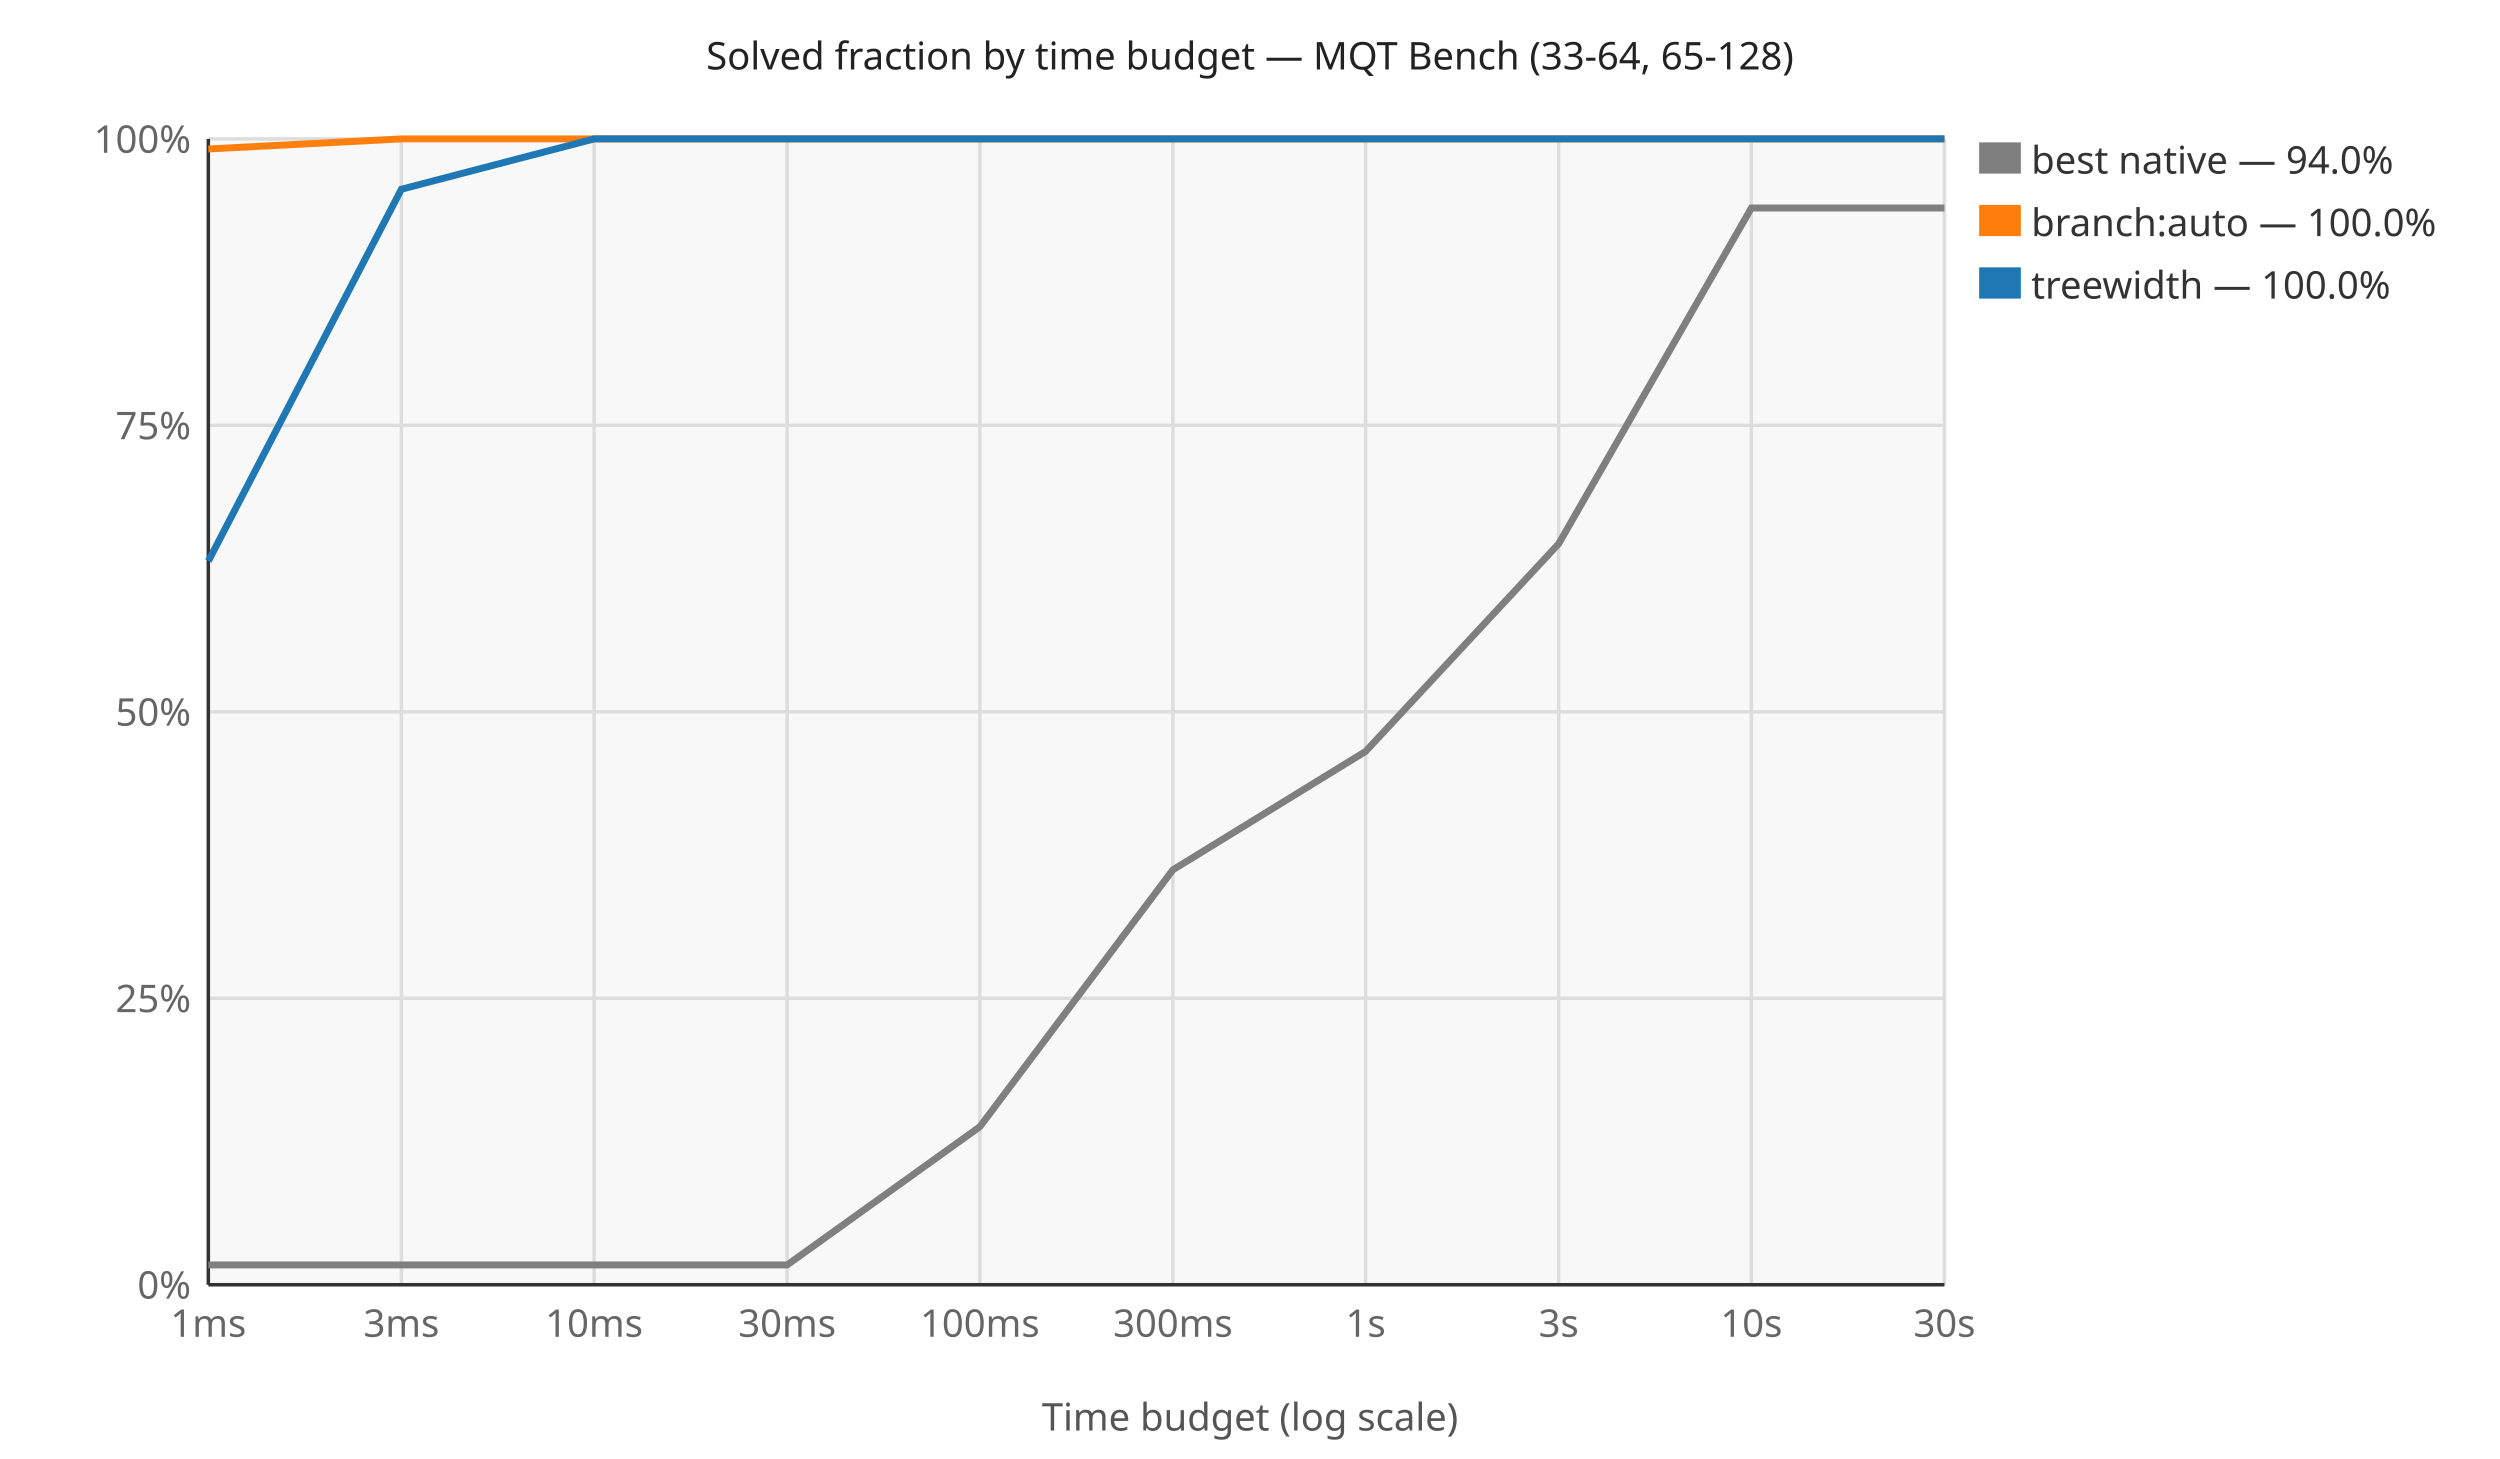
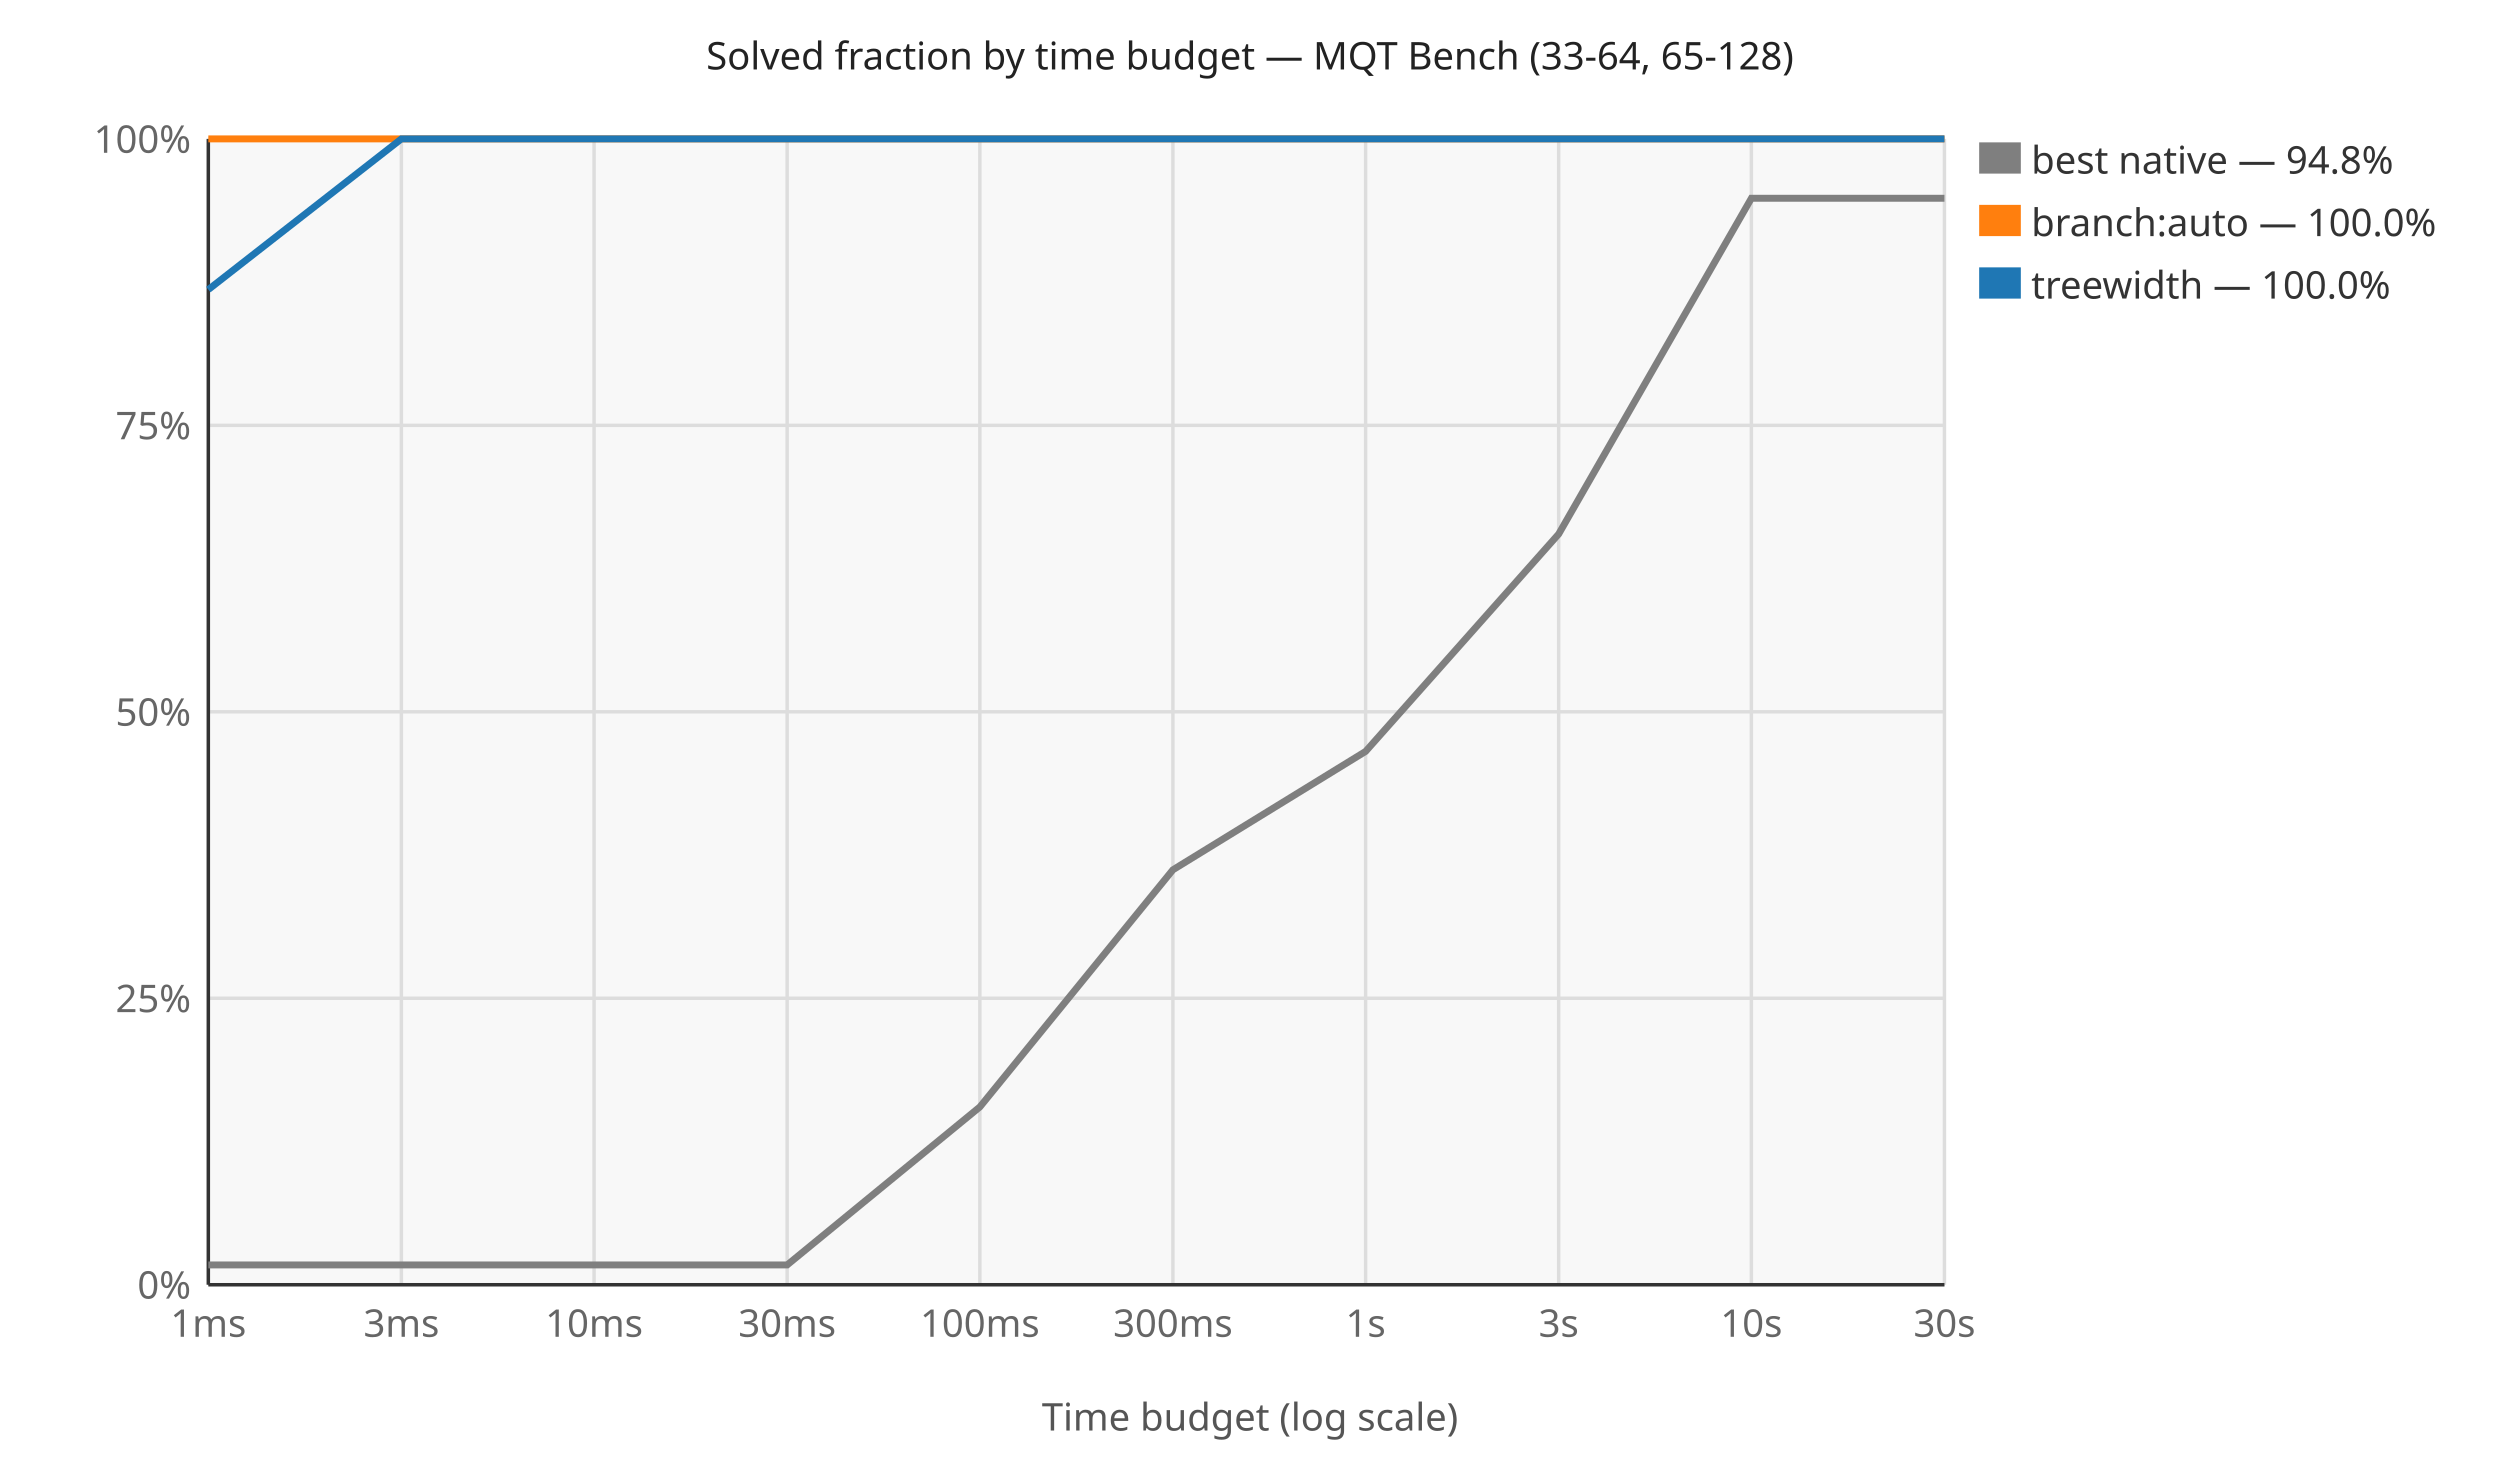
<svg xmlns="http://www.w3.org/2000/svg" width="720" height="420" viewBox="0 0 720 420">
  <style>text{font-family:sans-serif;font-size:11px;}</style>
  <rect x="60.0" y="40.0" width="500.0" height="330.0" fill="#f8f8f8" opacity="1.00" />
  <line x1="60.0" y1="370.0" x2="560.0" y2="370.0" stroke="#ddd" stroke-width="1.0" />
  <text x="55.0" y="374.0" text-anchor="end" fill="#666" font-size="10">0%</text>
  <line x1="60.0" y1="287.5" x2="560.0" y2="287.5" stroke="#ddd" stroke-width="1.0" />
  <text x="55.0" y="291.5" text-anchor="end" fill="#666" font-size="10">25%</text>
  <line x1="60.0" y1="205.0" x2="560.0" y2="205.0" stroke="#ddd" stroke-width="1.0" />
  <text x="55.0" y="209.0" text-anchor="end" fill="#666" font-size="10">50%</text>
  <line x1="60.0" y1="122.5" x2="560.0" y2="122.5" stroke="#ddd" stroke-width="1.0" />
  <text x="55.0" y="126.5" text-anchor="end" fill="#666" font-size="10">75%</text>
  <line x1="60.0" y1="40.0" x2="560.0" y2="40.0" stroke="#ddd" stroke-width="1.0" />
  <text x="55.0" y="44.0" text-anchor="end" fill="#666" font-size="10">100%</text>
  <line x1="60.0" y1="40.0" x2="60.0" y2="370.0" stroke="#ddd" stroke-width="1.0" />
  <text x="60.0" y="385.0" text-anchor="middle" fill="#666" font-size="10">1ms</text>
  <line x1="115.6" y1="40.0" x2="115.6" y2="370.0" stroke="#ddd" stroke-width="1.0" />
  <text x="115.6" y="385.0" text-anchor="middle" fill="#666" font-size="10">3ms</text>
  <line x1="171.1" y1="40.0" x2="171.1" y2="370.0" stroke="#ddd" stroke-width="1.0" />
  <text x="171.1" y="385.0" text-anchor="middle" fill="#666" font-size="10">10ms</text>
  <line x1="226.7" y1="40.0" x2="226.7" y2="370.0" stroke="#ddd" stroke-width="1.0" />
  <text x="226.7" y="385.0" text-anchor="middle" fill="#666" font-size="10">30ms</text>
  <line x1="282.2" y1="40.0" x2="282.2" y2="370.0" stroke="#ddd" stroke-width="1.0" />
  <text x="282.2" y="385.0" text-anchor="middle" fill="#666" font-size="10">100ms</text>
  <line x1="337.8" y1="40.0" x2="337.8" y2="370.0" stroke="#ddd" stroke-width="1.0" />
  <text x="337.8" y="385.0" text-anchor="middle" fill="#666" font-size="10">300ms</text>
  <line x1="393.3" y1="40.0" x2="393.3" y2="370.0" stroke="#ddd" stroke-width="1.0" />
  <text x="393.3" y="385.0" text-anchor="middle" fill="#666" font-size="10">1s</text>
  <line x1="448.9" y1="40.0" x2="448.9" y2="370.0" stroke="#ddd" stroke-width="1.0" />
  <text x="448.9" y="385.0" text-anchor="middle" fill="#666" font-size="10">3s</text>
  <line x1="504.4" y1="40.0" x2="504.4" y2="370.0" stroke="#ddd" stroke-width="1.0" />
  <text x="504.4" y="385.0" text-anchor="middle" fill="#666" font-size="10">10s</text>
  <line x1="560.0" y1="40.0" x2="560.0" y2="370.0" stroke="#ddd" stroke-width="1.0" />
  <text x="560.0" y="385.0" text-anchor="middle" fill="#666" font-size="10">30s</text>
  <line x1="60.0" y1="40.0" x2="60.0" y2="370.0" stroke="#333" stroke-width="1.0" />
  <line x1="60.0" y1="370.0" x2="560.0" y2="370.0" stroke="#333" stroke-width="1.0" />
-   <polyline points="60.0,364.3 115.6,364.3 171.1,364.3 226.7,364.3 282.2,324.5 337.8,250.5 393.3,216.4 448.9,156.6 504.4,59.9 560.0,59.9" stroke="#7f7f7f" stroke-width="2.0" fill="none" />
+   <polyline points="60.0,364.3 115.6,364.3 171.1,364.3 226.7,364.3 282.2,318.8 337.8,250.5 393.3,216.4 448.9,153.8 504.4,57.1 560.0,57.1" stroke="#7f7f7f" stroke-width="2.0" fill="none" />
  <rect x="570.0" y="41.0" width="12.0" height="9.0" fill="#7f7f7f" opacity="1.00" />
-   <text x="585.0" y="50.0" text-anchor="start" fill="#333" font-size="10">best native — 94.0%</text>
-   <polyline points="60.0,42.9 115.6,40.0 171.1,40.0 226.7,40.0 282.2,40.0 337.8,40.0 393.3,40.0 448.9,40.0 504.4,40.0 560.0,40.0" stroke="#ff7f0e" stroke-width="2.0" fill="none" />
+   <text x="585.0" y="50.0" text-anchor="start" fill="#333" font-size="10">best native — 94.8%</text>
+   <polyline points="60.0,40.0 115.6,40.0 171.1,40.0 226.7,40.0 282.2,40.0 337.8,40.0 393.3,40.0 448.9,40.0 504.4,40.0 560.0,40.0" stroke="#ff7f0e" stroke-width="2.0" fill="none" />
  <rect x="570.0" y="59.0" width="12.0" height="9.0" fill="#ff7f0e" opacity="1.00" />
  <text x="585.0" y="68.0" text-anchor="start" fill="#333" font-size="10">branch:auto — 100.0%</text>
-   <polyline points="60.0,161.6 115.6,54.5 171.1,40.0 226.7,40.0 282.2,40.0 337.8,40.0 393.3,40.0 448.9,40.0 504.4,40.0 560.0,40.0" stroke="#1f77b4" stroke-width="2.0" fill="none" />
+   <polyline points="60.0,83.4 115.6,40.0 171.1,40.0 226.7,40.0 282.2,40.0 337.8,40.0 393.3,40.0 448.9,40.0 504.4,40.0 560.0,40.0" stroke="#1f77b4" stroke-width="2.0" fill="none" />
  <rect x="570.0" y="77.0" width="12.0" height="9.0" fill="#1f77b4" opacity="1.00" />
  <text x="585.0" y="86.0" text-anchor="start" fill="#333" font-size="10">treewidth — 100.0%</text>
  <text x="360.0" y="20.0" text-anchor="middle" fill="#222" font-size="13">Solved fraction by time budget — MQT Bench (33-64, 65-128)</text>
  <text x="360.0" y="412.0" text-anchor="middle" fill="#555" font-size="10">Time budget (log scale)</text>
</svg>
